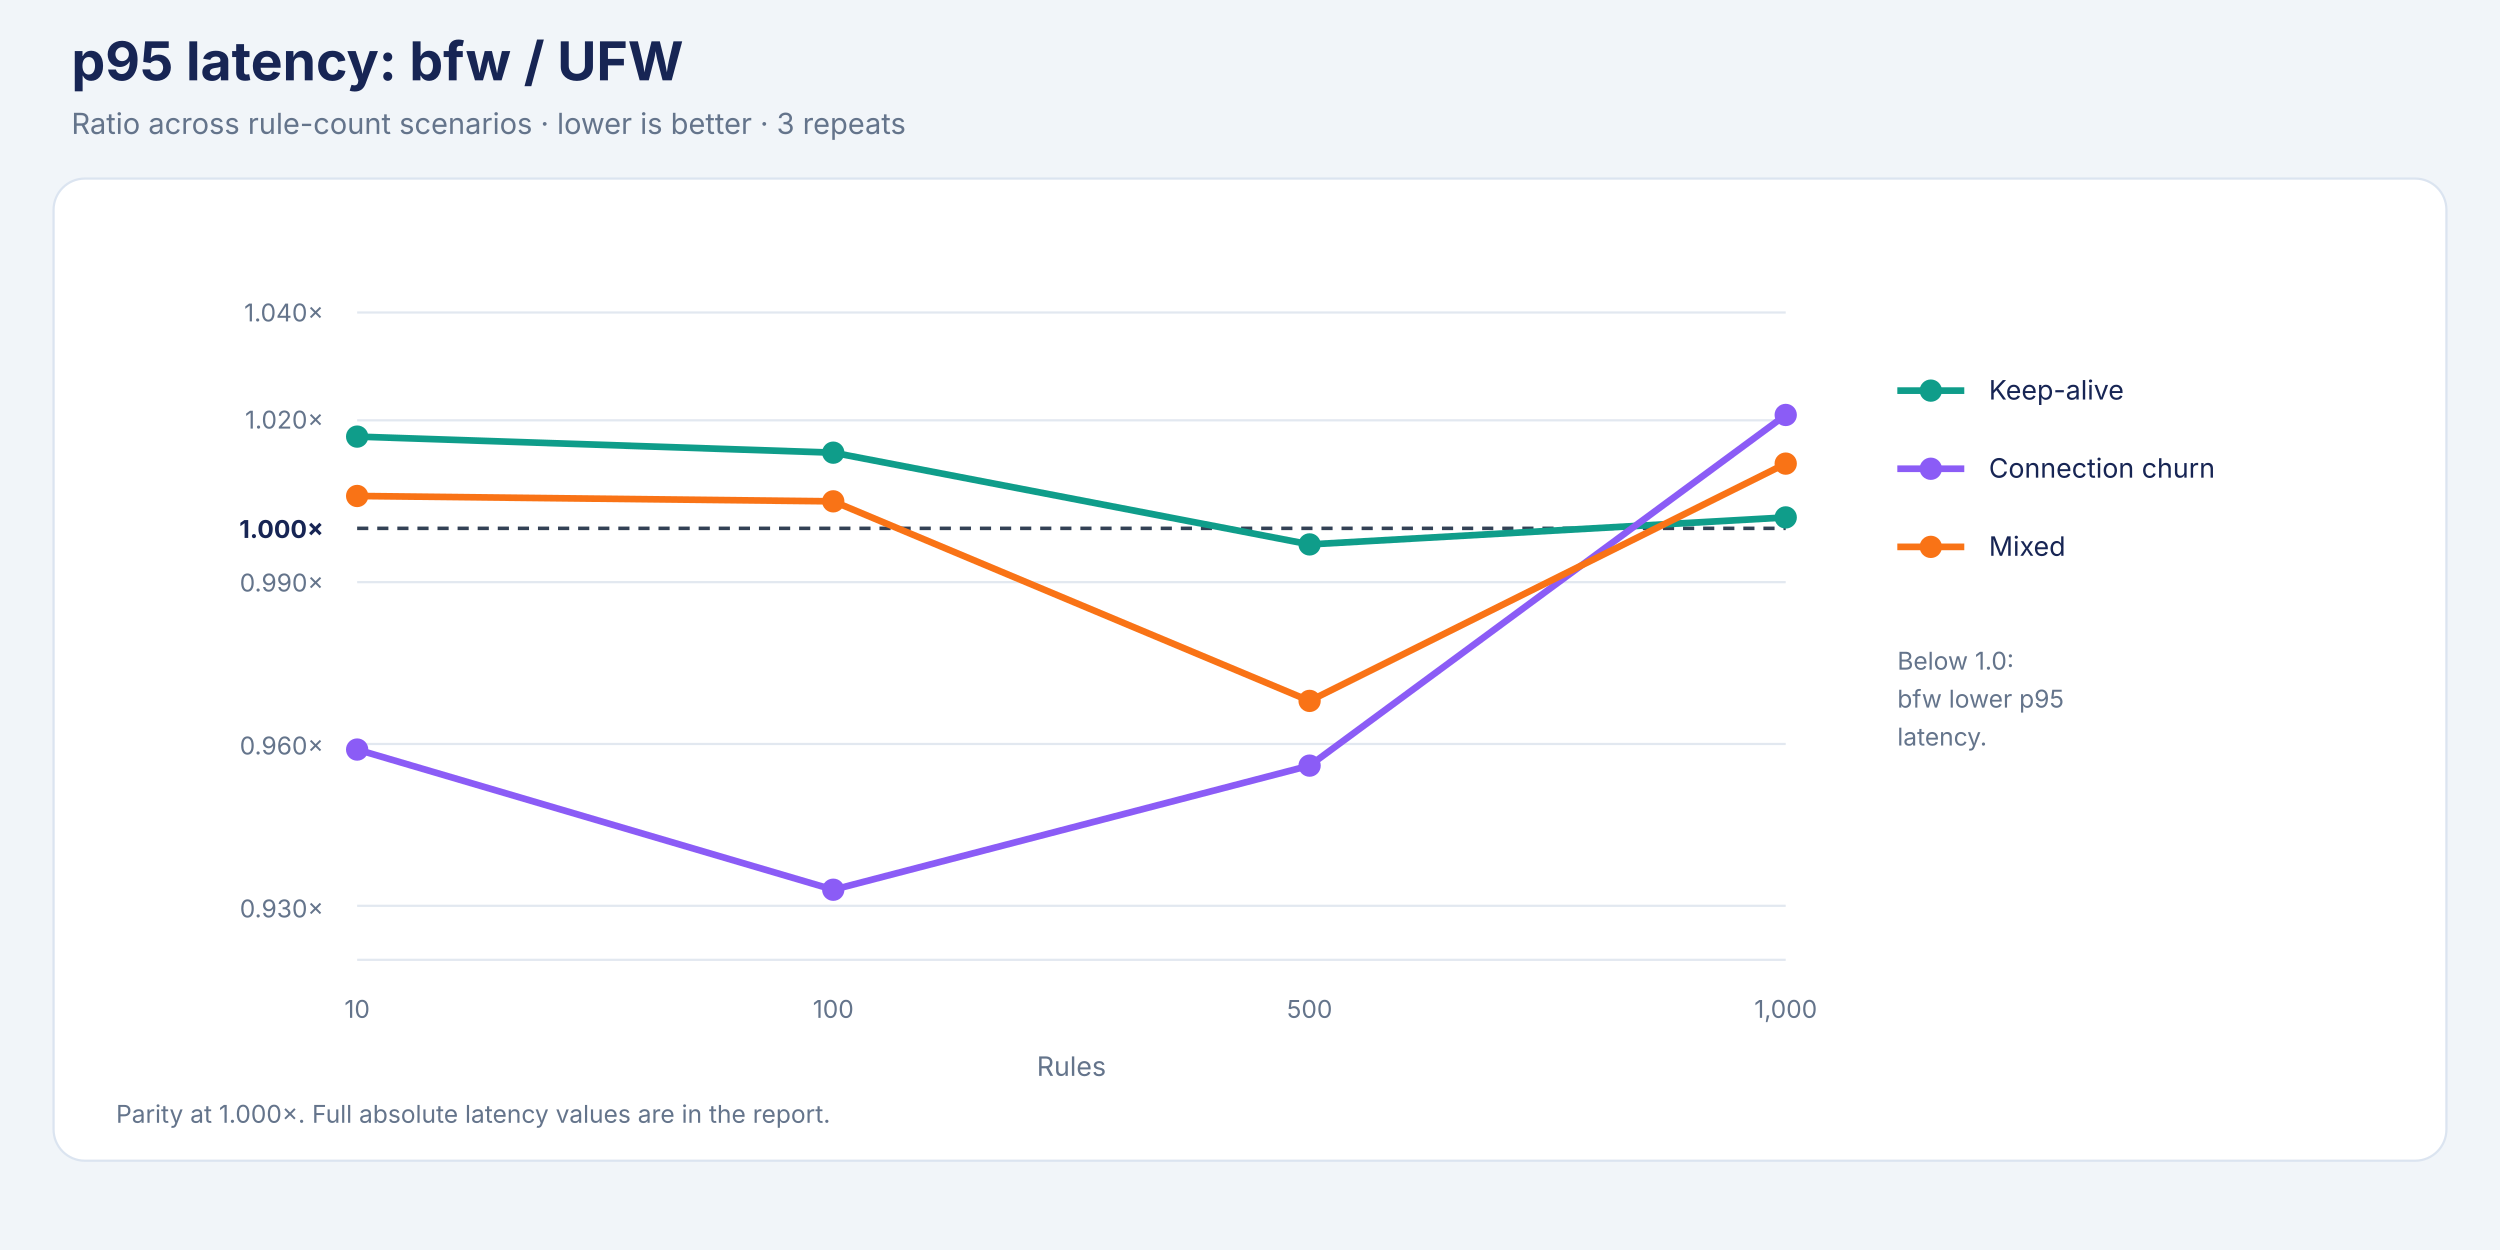
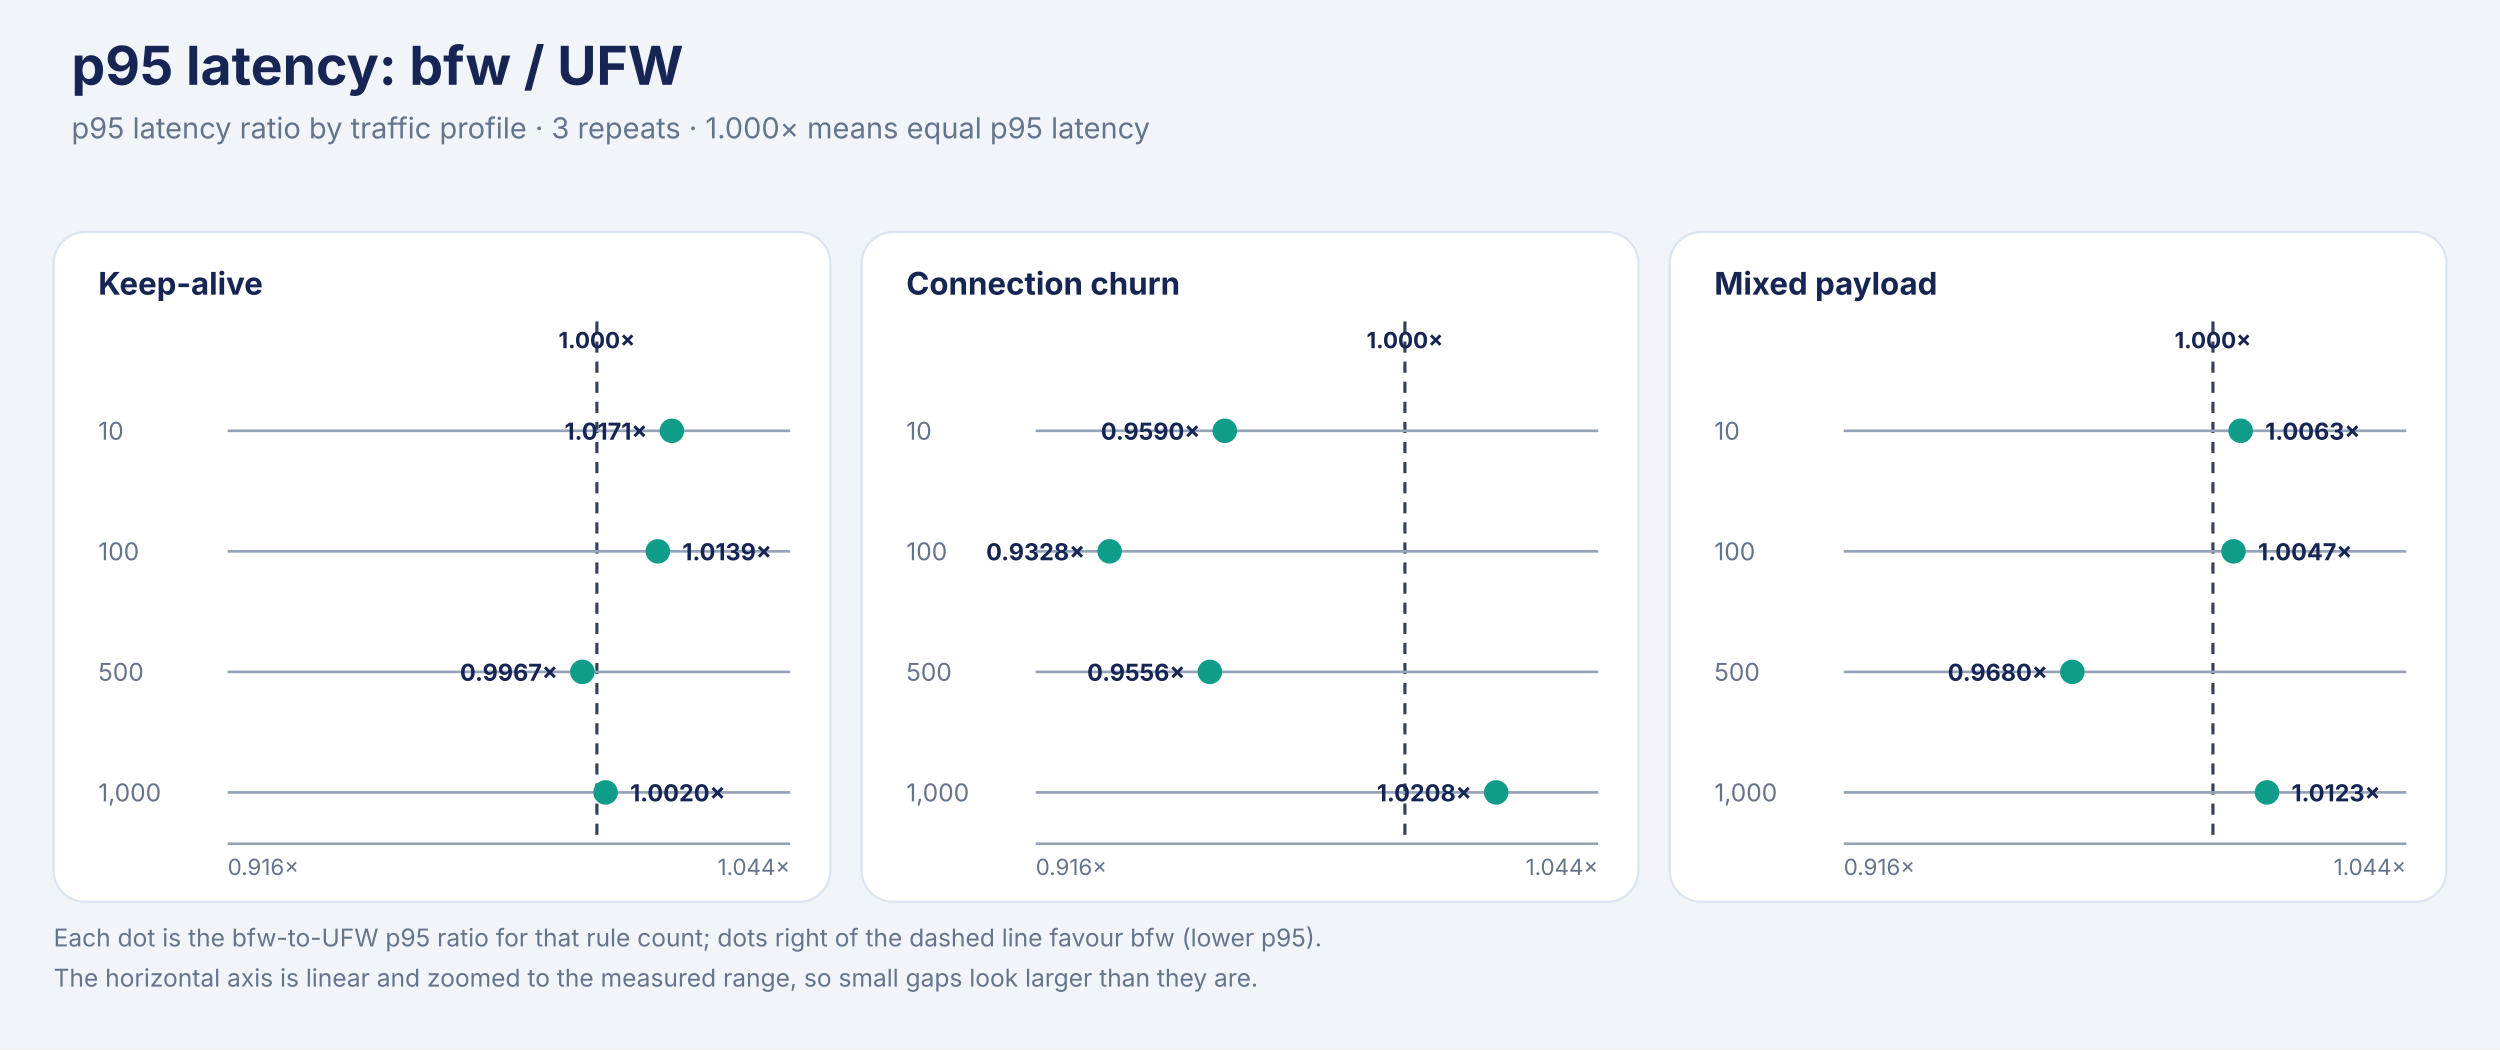
- <svg xmlns="http://www.w3.org/2000/svg" width="1120" height="560" viewBox="0 0 1120 560" role="img" aria-labelledby="title desc">
+ <svg xmlns="http://www.w3.org/2000/svg" width="1120" height="470" viewBox="0 0 1120 470" role="img" aria-labelledby="title desc">
  <style>
    text { font-family: Inter, ui-sans-serif, system-ui, -apple-system, "Segoe UI", sans-serif; fill: #172554; }
    .muted { fill: #64748b; }
-     .panel { fill: #fff; stroke: #dbe4f0; stroke-width: 1; }
+     .panel { fill: #ffffff; stroke: #dbe4f0; stroke-width: 1; }
    .grid { stroke: #e2e8f0; stroke-width: 1; }
-     .parity { stroke: #334155; stroke-width: 1.6; stroke-dasharray: 5 4; }
-     .line { fill: none; stroke-width: 3; stroke-linecap: round; stroke-linejoin: round; }
+     .axis { stroke: #94a3b8; stroke-width: 1.2; }
+     .parity { stroke: #334155; stroke-width: 1.4; stroke-dasharray: 5 4; }
+     .base { fill: #64748b; }
+     .bfw { fill: #0f9d8a; }
+     .ufw { fill: #3b82f6; }
+     .peak { fill-opacity: 0.42; }
  </style>
-   <rect width="1120" height="560" fill="#f1f5f9" />
-   <text x="32" y="36" font-size="24" font-weight="700">p95 latency: bfw / UFW</text>
-   <text x="32" y="60" font-size="13" class="muted">Ratio across rule-count scenarios · lower is better · 3 repeats</text>
-   <rect class="panel" x="24" y="80" width="1072" height="440" rx="14" />
-   <line class="grid" x1="160" y1="140" x2="800" y2="140" />
-   <line class="grid" x1="160" y1="188.3" x2="800" y2="188.3" />
-   <line class="grid" x1="160" y1="260.8" x2="800" y2="260.8" />
-   <line class="grid" x1="160" y1="333.3" x2="800" y2="333.3" />
-   <line class="grid" x1="160" y1="405.8" x2="800" y2="405.8" />
-   <line class="grid" x1="160" y1="430" x2="800" y2="430" />
-   <line class="parity" x1="160" y1="236.7" x2="800" y2="236.7" />
-   <text x="145" y="144" text-anchor="end" font-size="11" class="muted">1.040×</text>
-   <text x="145" y="192" text-anchor="end" font-size="11" class="muted">1.020×</text>
-   <text x="145" y="241" text-anchor="end" font-size="11" font-weight="650">1.000×</text>
-   <text x="145" y="265" text-anchor="end" font-size="11" class="muted">0.990×</text>
-   <text x="145" y="338" text-anchor="end" font-size="11" class="muted">0.960×</text>
-   <text x="145" y="411" text-anchor="end" font-size="11" class="muted">0.930×</text>
-   <text x="160" y="456" text-anchor="middle" font-size="11" class="muted">10</text>
-   <text x="373.3" y="456" text-anchor="middle" font-size="11" class="muted">100</text>
-   <text x="586.7" y="456" text-anchor="middle" font-size="11" class="muted">500</text>
-   <text x="800" y="456" text-anchor="middle" font-size="11" class="muted">1,000</text>
-   <text x="480" y="482" text-anchor="middle" font-size="12" class="muted">Rules</text>
-   <polyline class="line" stroke="#0f9d8a" points="160,195.6 373.3,202.8 586.7,243.9 800,231.8" />
-   <circle cx="160" cy="195.6" r="5" fill="#0f9d8a" />
-   <circle cx="373.3" cy="202.8" r="5" fill="#0f9d8a" />
-   <circle cx="586.7" cy="243.9" r="5" fill="#0f9d8a" />
-   <circle cx="800" cy="231.8" r="5" fill="#0f9d8a" />
-   <polyline class="line" stroke="#8b5cf6" points="160,335.8 373.3,398.6 586.7,343 800,185.9" />
-   <circle cx="160" cy="335.8" r="5" fill="#8b5cf6" />
-   <circle cx="373.3" cy="398.6" r="5" fill="#8b5cf6" />
-   <circle cx="586.7" cy="343" r="5" fill="#8b5cf6" />
-   <circle cx="800" cy="185.9" r="5" fill="#8b5cf6" />
-   <polyline class="line" stroke="#f97316" points="160,222.2 373.3,224.6 586.7,314 800,207.7" />
-   <circle cx="160" cy="222.2" r="5" fill="#f97316" />
-   <circle cx="373.3" cy="224.6" r="5" fill="#f97316" />
-   <circle cx="586.7" cy="314" r="5" fill="#f97316" />
-   <circle cx="800" cy="207.7" r="5" fill="#f97316" />
-   <line x1="850" y1="175" x2="880" y2="175" stroke="#0f9d8a" stroke-width="3" />
-   <circle cx="865" cy="175" r="5" fill="#0f9d8a" />
-   <text x="891" y="179" font-size="12">Keep-alive</text>
-   <line x1="850" y1="210" x2="880" y2="210" stroke="#8b5cf6" stroke-width="3" />
-   <circle cx="865" cy="210" r="5" fill="#8b5cf6" />
-   <text x="891" y="214" font-size="12">Connection churn</text>
-   <line x1="850" y1="245" x2="880" y2="245" stroke="#f97316" stroke-width="3" />
-   <circle cx="865" cy="245" r="5" fill="#f97316" />
-   <text x="891" y="249" font-size="12">Mixed</text>
-   <text x="850" y="300" font-size="11" class="muted">Below 1.0:</text>
-   <text x="850" y="317" font-size="11" class="muted">bfw lower p95</text>
-   <text x="850" y="334" font-size="11" class="muted">latency.</text>
-   <text x="52" y="503" font-size="11" class="muted">Parity at 1.000×. Full absolute latency values are in the report.</text>
+   <rect width="1120" height="470" fill="#f1f5f9" />
+   <text x="32" y="38" font-size="24" font-weight="700">p95 latency: bfw / UFW</text>
+   <text x="32" y="62" font-size="13" class="muted">p95 latency ratio by traffic profile · 3 repeats · 1.000× means equal p95 latency</text>
+   <rect class="panel" x="24.0" y="104" width="348.0" height="300" rx="14" />
+   <text x="44.0" y="132" font-size="14" font-weight="650">Keep-alive</text>
+   <line class="parity" x1="267.4" y1="144" x2="267.4" y2="378" />
+   <line class="axis" x1="102.0" y1="378" x2="354.0" y2="378" />
+   <text x="102.0" y="392" text-anchor="start" font-size="10" class="muted">0.916×</text>
+   <text x="354.0" y="392" text-anchor="end" font-size="10" class="muted">1.044×</text>
+   <text x="267.4" y="156" text-anchor="middle" font-size="10" font-weight="650">1.000×</text>
+   <text x="44.0" y="197.0" font-size="11" class="muted">10</text>
+   <line class="axis" x1="102.0" y1="193.0" x2="354.0" y2="193.0" />
+   <circle cx="301.0" cy="193.0" r="5.5" fill="#0f9d8a" />
+   <text x="290.0" y="197.0" text-anchor="end" font-size="10.5" font-weight="650" fill="#0f9d8a">1.0171×</text>
+   <text x="44.0" y="251.0" font-size="11" class="muted">100</text>
+   <line class="axis" x1="102.0" y1="247.0" x2="354.0" y2="247.0" />
+   <circle cx="294.7" cy="247.0" r="5.5" fill="#0f9d8a" />
+   <text x="305.7" y="251.0" text-anchor="start" font-size="10.5" font-weight="650" fill="#0f9d8a">1.0139×</text>
+   <text x="44.0" y="305.0" font-size="11" class="muted">500</text>
+   <line class="axis" x1="102.0" y1="301.0" x2="354.0" y2="301.0" />
+   <circle cx="260.9" cy="301.0" r="5.5" fill="#0f9d8a" />
+   <text x="249.9" y="305.0" text-anchor="end" font-size="10.5" font-weight="650" fill="#0f9d8a">0.9967×</text>
+   <text x="44.0" y="359.0" font-size="11" class="muted">1,000</text>
+   <line class="axis" x1="102.0" y1="355.0" x2="354.0" y2="355.0" />
+   <circle cx="271.3" cy="355.0" r="5.5" fill="#0f9d8a" />
+   <text x="282.3" y="359.0" text-anchor="start" font-size="10.5" font-weight="650" fill="#0f9d8a">1.0020×</text>
+   <rect class="panel" x="386.0" y="104" width="348.0" height="300" rx="14" />
+   <text x="406.0" y="132" font-size="14" font-weight="650">Connection churn</text>
+   <line class="parity" x1="629.4" y1="144" x2="629.4" y2="378" />
+   <line class="axis" x1="464.0" y1="378" x2="716.0" y2="378" />
+   <text x="464.0" y="392" text-anchor="start" font-size="10" class="muted">0.916×</text>
+   <text x="716.0" y="392" text-anchor="end" font-size="10" class="muted">1.044×</text>
+   <text x="629.4" y="156" text-anchor="middle" font-size="10" font-weight="650">1.000×</text>
+   <text x="406.0" y="197.0" font-size="11" class="muted">10</text>
+   <line class="axis" x1="464.0" y1="193.0" x2="716.0" y2="193.0" />
+   <circle cx="548.7" cy="193.0" r="5.5" fill="#0f9d8a" />
+   <text x="537.7" y="197.0" text-anchor="end" font-size="10.5" font-weight="650" fill="#0f9d8a">0.9590×</text>
+   <text x="406.0" y="251.0" font-size="11" class="muted">100</text>
+   <line class="axis" x1="464.0" y1="247.0" x2="716.0" y2="247.0" />
+   <circle cx="497.1" cy="247.0" r="5.5" fill="#0f9d8a" />
+   <text x="486.1" y="251.0" text-anchor="end" font-size="10.5" font-weight="650" fill="#0f9d8a">0.9328×</text>
+   <text x="406.0" y="305.0" font-size="11" class="muted">500</text>
+   <line class="axis" x1="464.0" y1="301.0" x2="716.0" y2="301.0" />
+   <circle cx="542.0" cy="301.0" r="5.5" fill="#0f9d8a" />
+   <text x="531.0" y="305.0" text-anchor="end" font-size="10.5" font-weight="650" fill="#0f9d8a">0.9556×</text>
+   <text x="406.0" y="359.0" font-size="11" class="muted">1,000</text>
+   <line class="axis" x1="464.0" y1="355.0" x2="716.0" y2="355.0" />
+   <circle cx="670.3" cy="355.0" r="5.5" fill="#0f9d8a" />
+   <text x="659.3" y="359.0" text-anchor="end" font-size="10.5" font-weight="650" fill="#0f9d8a">1.0208×</text>
+   <rect class="panel" x="748.0" y="104" width="348.0" height="300" rx="14" />
+   <text x="768.0" y="132" font-size="14" font-weight="650">Mixed payload</text>
+   <line class="parity" x1="991.4" y1="144" x2="991.4" y2="378" />
+   <line class="axis" x1="826.0" y1="378" x2="1078.0" y2="378" />
+   <text x="826.0" y="392" text-anchor="start" font-size="10" class="muted">0.916×</text>
+   <text x="1078.0" y="392" text-anchor="end" font-size="10" class="muted">1.044×</text>
+   <text x="991.4" y="156" text-anchor="middle" font-size="10" font-weight="650">1.000×</text>
+   <text x="768.0" y="197.0" font-size="11" class="muted">10</text>
+   <line class="axis" x1="826.0" y1="193.0" x2="1078.0" y2="193.0" />
+   <circle cx="1003.8" cy="193.0" r="5.5" fill="#0f9d8a" />
+   <text x="1014.8" y="197.0" text-anchor="start" font-size="10.5" font-weight="650" fill="#0f9d8a">1.0063×</text>
+   <text x="768.0" y="251.0" font-size="11" class="muted">100</text>
+   <line class="axis" x1="826.0" y1="247.0" x2="1078.0" y2="247.0" />
+   <circle cx="1000.6" cy="247.0" r="5.5" fill="#0f9d8a" />
+   <text x="1011.6" y="251.0" text-anchor="start" font-size="10.5" font-weight="650" fill="#0f9d8a">1.0047×</text>
+   <text x="768.0" y="305.0" font-size="11" class="muted">500</text>
+   <line class="axis" x1="826.0" y1="301.0" x2="1078.0" y2="301.0" />
+   <circle cx="928.4" cy="301.0" r="5.5" fill="#0f9d8a" />
+   <text x="917.4" y="305.0" text-anchor="end" font-size="10.5" font-weight="650" fill="#0f9d8a">0.9680×</text>
+   <text x="768.0" y="359.0" font-size="11" class="muted">1,000</text>
+   <line class="axis" x1="826.0" y1="355.0" x2="1078.0" y2="355.0" />
+   <circle cx="1015.6" cy="355.0" r="5.5" fill="#0f9d8a" />
+   <text x="1026.6" y="359.0" text-anchor="start" font-size="10.5" font-weight="650" fill="#0f9d8a">1.0123×</text>
+   <text x="24" y="424" font-size="11" class="muted">Each dot is the bfw-to-UFW p95 ratio for that rule count; dots right of the dashed line favour bfw (lower p95).</text>
+   <text x="24" y="442" font-size="11" class="muted">The horizontal axis is linear and zoomed to the measured range, so small gaps look larger than they are.</text>
</svg>
